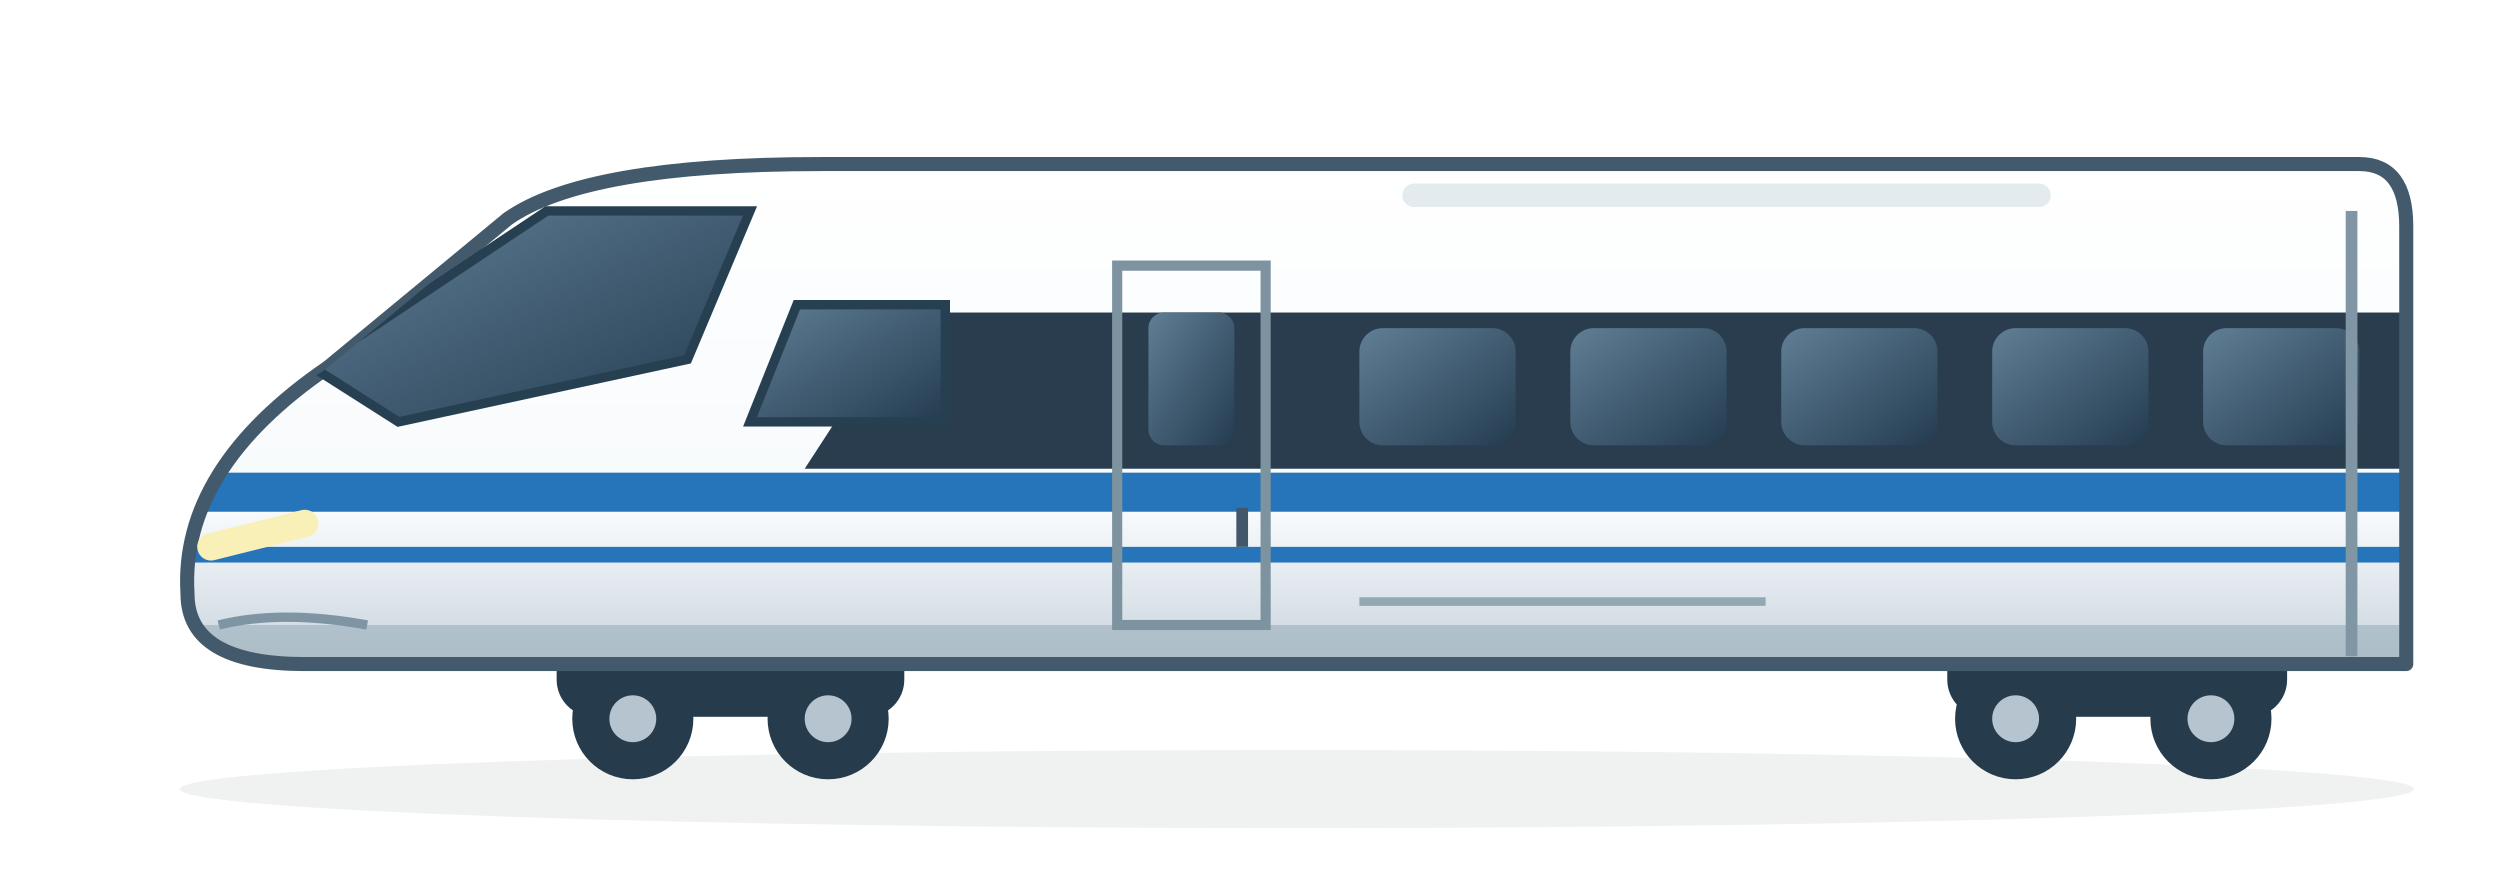
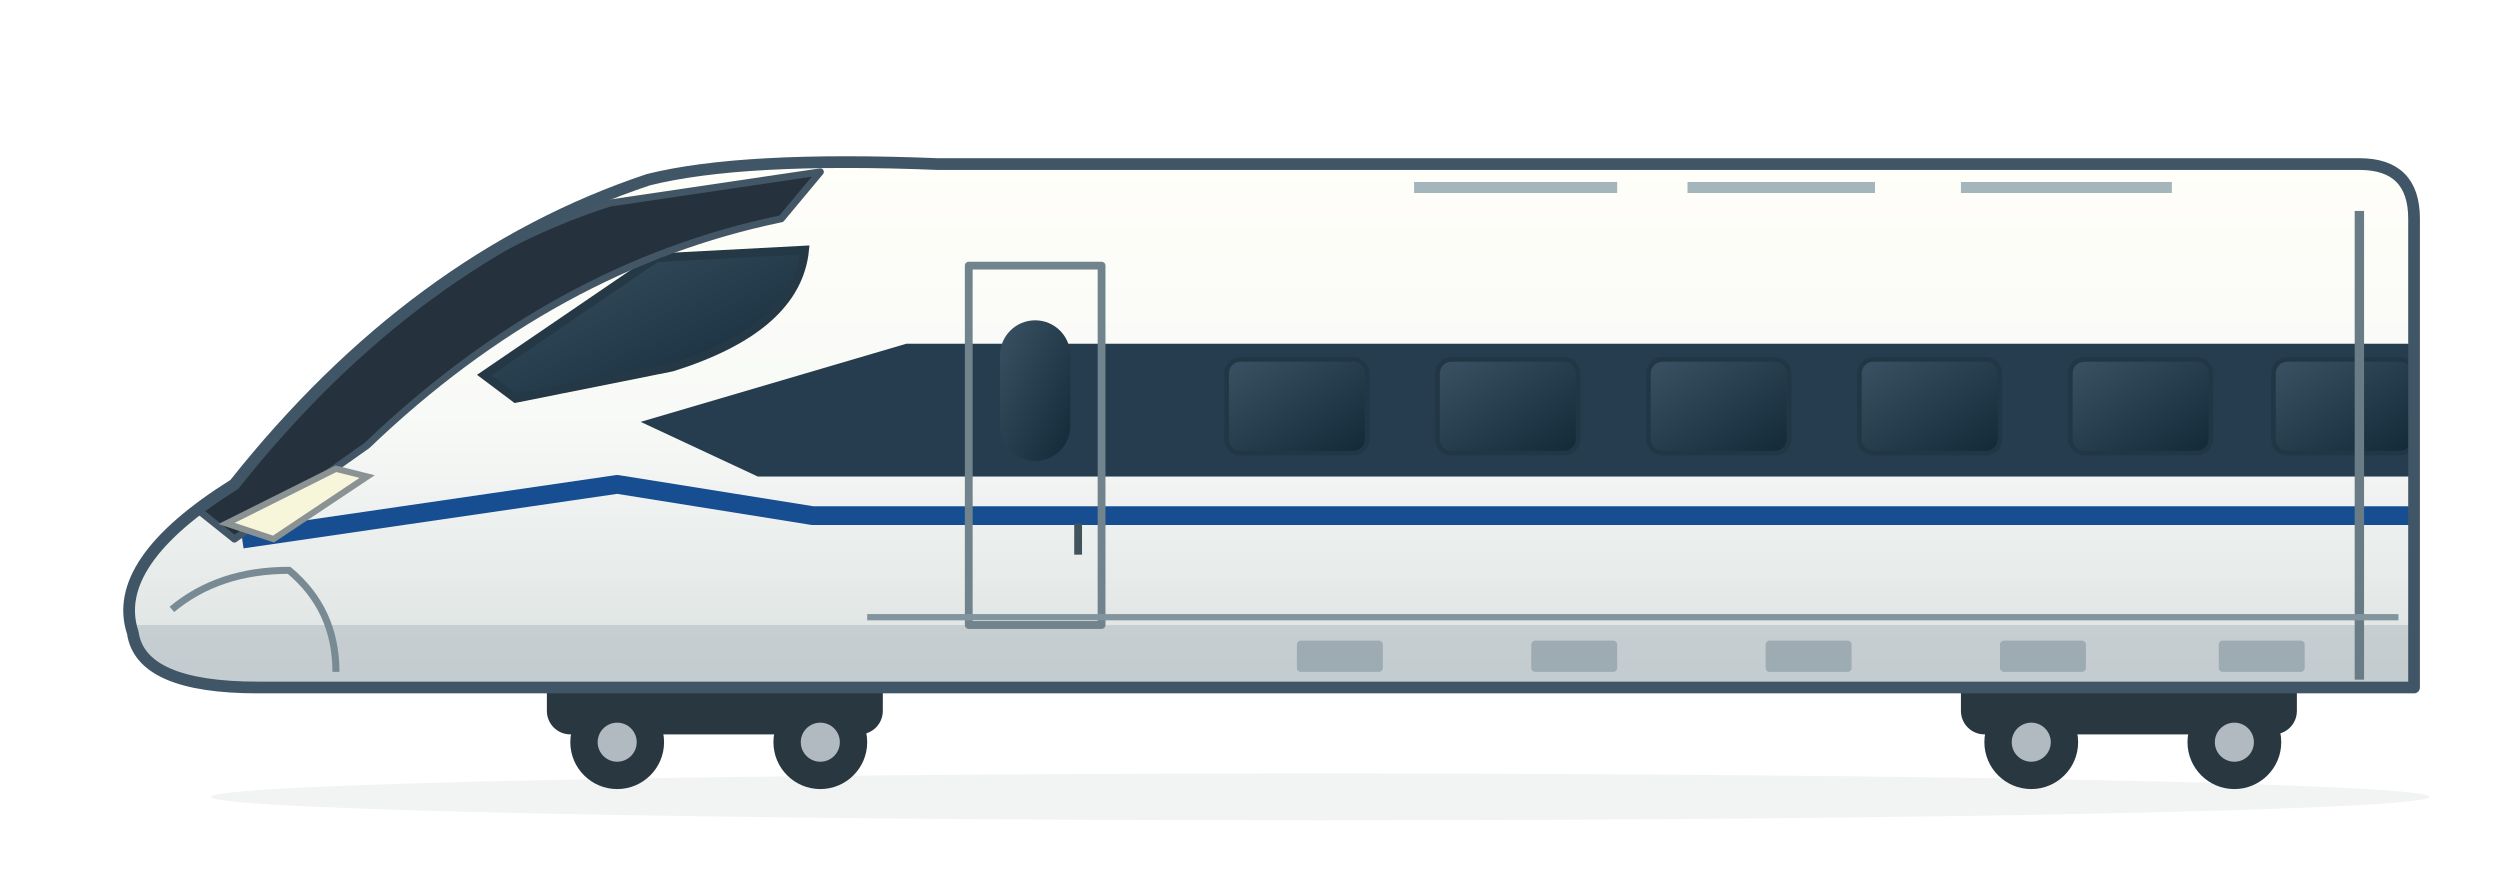
<svg xmlns="http://www.w3.org/2000/svg" viewBox="0 0 320 112" role="img" aria-labelledby="title desc">
  <defs>
    <linearGradient id="body" x1="0" y1="0" x2="0" y2="1">
-       <stop stop-color="#fff" />
-       <stop offset=".7" stop-color="#f7fafc" />
-       <stop offset="1" stop-color="#c9d4dd" />
+       <stop stop-color="#fffef9" />
+       <stop offset=".48" stop-color="#f8faf7" />
+       <stop offset="1" stop-color="#dbe1e1" />
+     </linearGradient>
+     <linearGradient id="noseSilver" x1="0" y1="0" x2="0" y2="1">
+       <stop stop-color="#d8e1e8" />
+       <stop offset=".55" stop-color="#b8c6d0" />
+       <stop offset="1" stop-color="#8b9fae" />
    </linearGradient>
    <linearGradient id="glass" x1="0" y1="0" x2="1" y2="1">
-       <stop stop-color="#607e95" />
-       <stop offset="1" stop-color="#243c50" />
+       <stop stop-color="#3b5264" />
+       <stop offset="1" stop-color="#122938" />
    </linearGradient>
    <clipPath id="car">
-       <path d="M24 76 Q23 60 42 47 L65 28 Q75 21 105 21 H302 Q308 21 308 29 V85 H39 Q24 85 24 76Z" />
+       <path d="M17 81Q14 72 30 62Q53 33 83 23Q95 20 120 21H302Q309 21 309 28V88H33Q18 88 17 81Z" />
    </clipPath>
  </defs>
-   <ellipse cx="166" cy="101" rx="143" ry="5" fill="#315c42" opacity=".08" />
-   <g fill="#263c4c" stroke="#263c4c" stroke-width="1.5">
-     <rect x="72" y="81" width="43" height="10" rx="4" />
-     <rect x="250" y="81" width="42" height="10" rx="4" />
-     <circle cx="81" cy="92" r="7" />
-     <circle cx="106" cy="92" r="7" />
-     <circle cx="258" cy="92" r="7" />
-     <circle cx="283" cy="92" r="7" />
+   <ellipse cx="169" cy="102" rx="142" ry="3" fill="#315c42" opacity=".07" />
+   <g fill="#293740">
+     <rect x="70" y="84" width="43" height="10" rx="3" />
+     <rect x="251" y="84" width="43" height="10" rx="3" />
+     <circle cx="79" cy="95" r="6" />
+     <circle cx="105" cy="95" r="6" />
+     <circle cx="260" cy="95" r="6" />
+     <circle cx="286" cy="95" r="6" />
  </g>
-   <g fill="#b5c4cf">
-     <circle cx="81" cy="92" r="3" />
-     <circle cx="106" cy="92" r="3" />
-     <circle cx="258" cy="92" r="3" />
-     <circle cx="283" cy="92" r="3" />
+   <g fill="#b0bac0">
+     <circle cx="79" cy="95" r="2.5" />
+     <circle cx="105" cy="95" r="2.5" />
+     <circle cx="260" cy="95" r="2.5" />
+     <circle cx="286" cy="95" r="2.5" />
  </g>
-   <path d="M24 76 Q23 60 42 47 L65 28 Q75 21 105 21 H302 Q308 21 308 29 V85 H39 Q24 85 24 76Z" fill="url(#body)" />
+   <path d="M17 81Q14 72 30 62Q53 33 83 23Q95 20 120 21H302Q309 21 309 28V88H33Q18 88 17 81Z" fill="url(#body)" />
  <g clip-path="url(#car)">
-     <path d="M10 80 H316 V90 H10Z" fill="#94a9b7" opacity=".55" />
-     <path d="M116 40 H316 V60 H103Z" fill="#293d4e" />
-     <path d="M15 63 H316" stroke="#2675bb" stroke-width="5" />
-     <path d="M20 71 H316" stroke="#2675bb" stroke-width="2" />
-     <rect x="174" y="42" width="20" height="15" rx="3" fill="url(#glass)" />
-     <rect x="201" y="42" width="20" height="15" rx="3" fill="url(#glass)" />
-     <rect x="228" y="42" width="20" height="15" rx="3" fill="url(#glass)" />
-     <rect x="255" y="42" width="20" height="15" rx="3" fill="url(#glass)" />
-     <rect x="282" y="42" width="20" height="15" rx="3" fill="url(#glass)" />
-     <path d="M143 34H162V80H143Z" fill="none" stroke="#7d939f" stroke-width="1.3" />
-     <rect x="147" y="40" width="11" height="17" rx="2" fill="url(#glass)" />
-     <path d="M159 65v5" stroke="#42586a" stroke-width="1.5" />
-     <path d="M301 27V84" stroke="#8196a4" stroke-width="1.5" />
-     <path d="M174 77H226" stroke="#93a7b5" stroke-width="1.1" />
+     <path d="M12 80H314V93H12Z" fill="#9daab1" opacity=".4" />
+     <path d="M116 44H312V61H97L82 54Z" fill="#253d4e" />
+     <path d="M31 69 79 62 104 66H314" fill="none" stroke="#174e92" stroke-width="2.4" stroke-linejoin="round" />
+     <rect x="157" y="46" width="18" height="12" rx="1.8" fill="url(#glass)" stroke="#223746" stroke-width=".6" />
+     <rect x="184" y="46" width="18" height="12" rx="1.8" fill="url(#glass)" stroke="#223746" stroke-width=".6" />
+     <rect x="211" y="46" width="18" height="12" rx="1.8" fill="url(#glass)" stroke="#223746" stroke-width=".6" />
+     <rect x="238" y="46" width="18" height="12" rx="1.8" fill="url(#glass)" stroke="#223746" stroke-width=".6" />
+     <rect x="265" y="46" width="18" height="12" rx="1.8" fill="url(#glass)" stroke="#223746" stroke-width=".6" />
+     <rect x="291" y="46" width="18" height="12" rx="1.8" fill="url(#glass)" stroke="#223746" stroke-width=".6" />
+     <path d="M25 65Q50 35 78 26L105 22 100 28Q71 34 47 57L30 69Z" fill="#25323d" />
+     <path d="M62 48 84 33 103 32Q102 42 86 47L66 51Z" fill="url(#glass)" stroke="#253845" stroke-width="1.1" />
+     <path d="M25 65Q50 35 78 26L105 22 100 28Q71 34 47 57L30 69Z" fill="none" stroke="#435665" stroke-width="0.9" stroke-linejoin="round" />
+     <path d="M29 67 43 60 47 61 35 69Z" fill="#f7f6db" stroke="#8a9293" stroke-width=".8" />
+     <path d="M124 34H141V80H124Z" fill="none" stroke="#71838c" stroke-width="1" stroke-linejoin="round" />
+     <rect x="128" y="41" width="9" height="18" rx="4.5" fill="url(#glass)" />
+     <path d="M138 67v4" fill="none" stroke="#41545e" stroke-width="1" stroke-linejoin="round" />
+     <path d="M302 27V87" fill="none" stroke="#697b84" stroke-width="1.2" stroke-linejoin="round" />
+     <path d="M111 79H307" fill="none" stroke="#82959f" stroke-width="0.8" stroke-linejoin="round" />
+     <rect x="166" y="82" width="11" height="4" rx=".5" fill="#83949e" opacity=".6" />
+     <rect x="196" y="82" width="11" height="4" rx=".5" fill="#83949e" opacity=".6" />
+     <rect x="226" y="82" width="11" height="4" rx=".5" fill="#83949e" opacity=".6" />
+     <rect x="256" y="82" width="11" height="4" rx=".5" fill="#83949e" opacity=".6" />
+     <rect x="284" y="82" width="11" height="4" rx=".5" fill="#83949e" opacity=".6" />
+     <path d="M181 24H207 M216 24H240 M251 24H278" fill="none" stroke="#a5b5bc" stroke-width="1.4" stroke-linejoin="round" />
+     <path d="M22 78Q28 73 37 73Q43 78 43 86" fill="none" stroke="#788a94" stroke-width="0.9" stroke-linejoin="round" />
  </g>
-   <path d="M24 76 Q23 60 42 47 L65 28 Q75 21 105 21 H302 Q308 21 308 29 V85 H39 Q24 85 24 76Z" fill="none" stroke="#425a6b" stroke-width="1.8" stroke-linejoin="round" />
-   <g clip-path="url(#car)">
-     <path d="M40 47 70 27 H96 L88 46 51 54Z" fill="url(#glass)" stroke="#263f51" stroke-width="1.2" />
-     <path d="M102 39 H121 V54 H96Z" fill="url(#glass)" stroke="#263f51" stroke-width="1.2" />
-   </g>
-   <path d="M27 70l12-3" stroke="#f9f0b8" stroke-width="3.5" stroke-linecap="round" />
-   <path d="M28 80Q36 78 47 80" fill="none" stroke="#8095a4" stroke-width="1.2" />
-   <path d="M181 25H261" stroke="#e4ebef" stroke-width="3" stroke-linecap="round" />
+   <path d="M17 81Q14 72 30 62Q53 33 83 23Q95 20 120 21H302Q309 21 309 28V88H33Q18 88 17 81Z" fill="none" stroke="#405666" stroke-width="1.5" stroke-linejoin="round" />
</svg>
